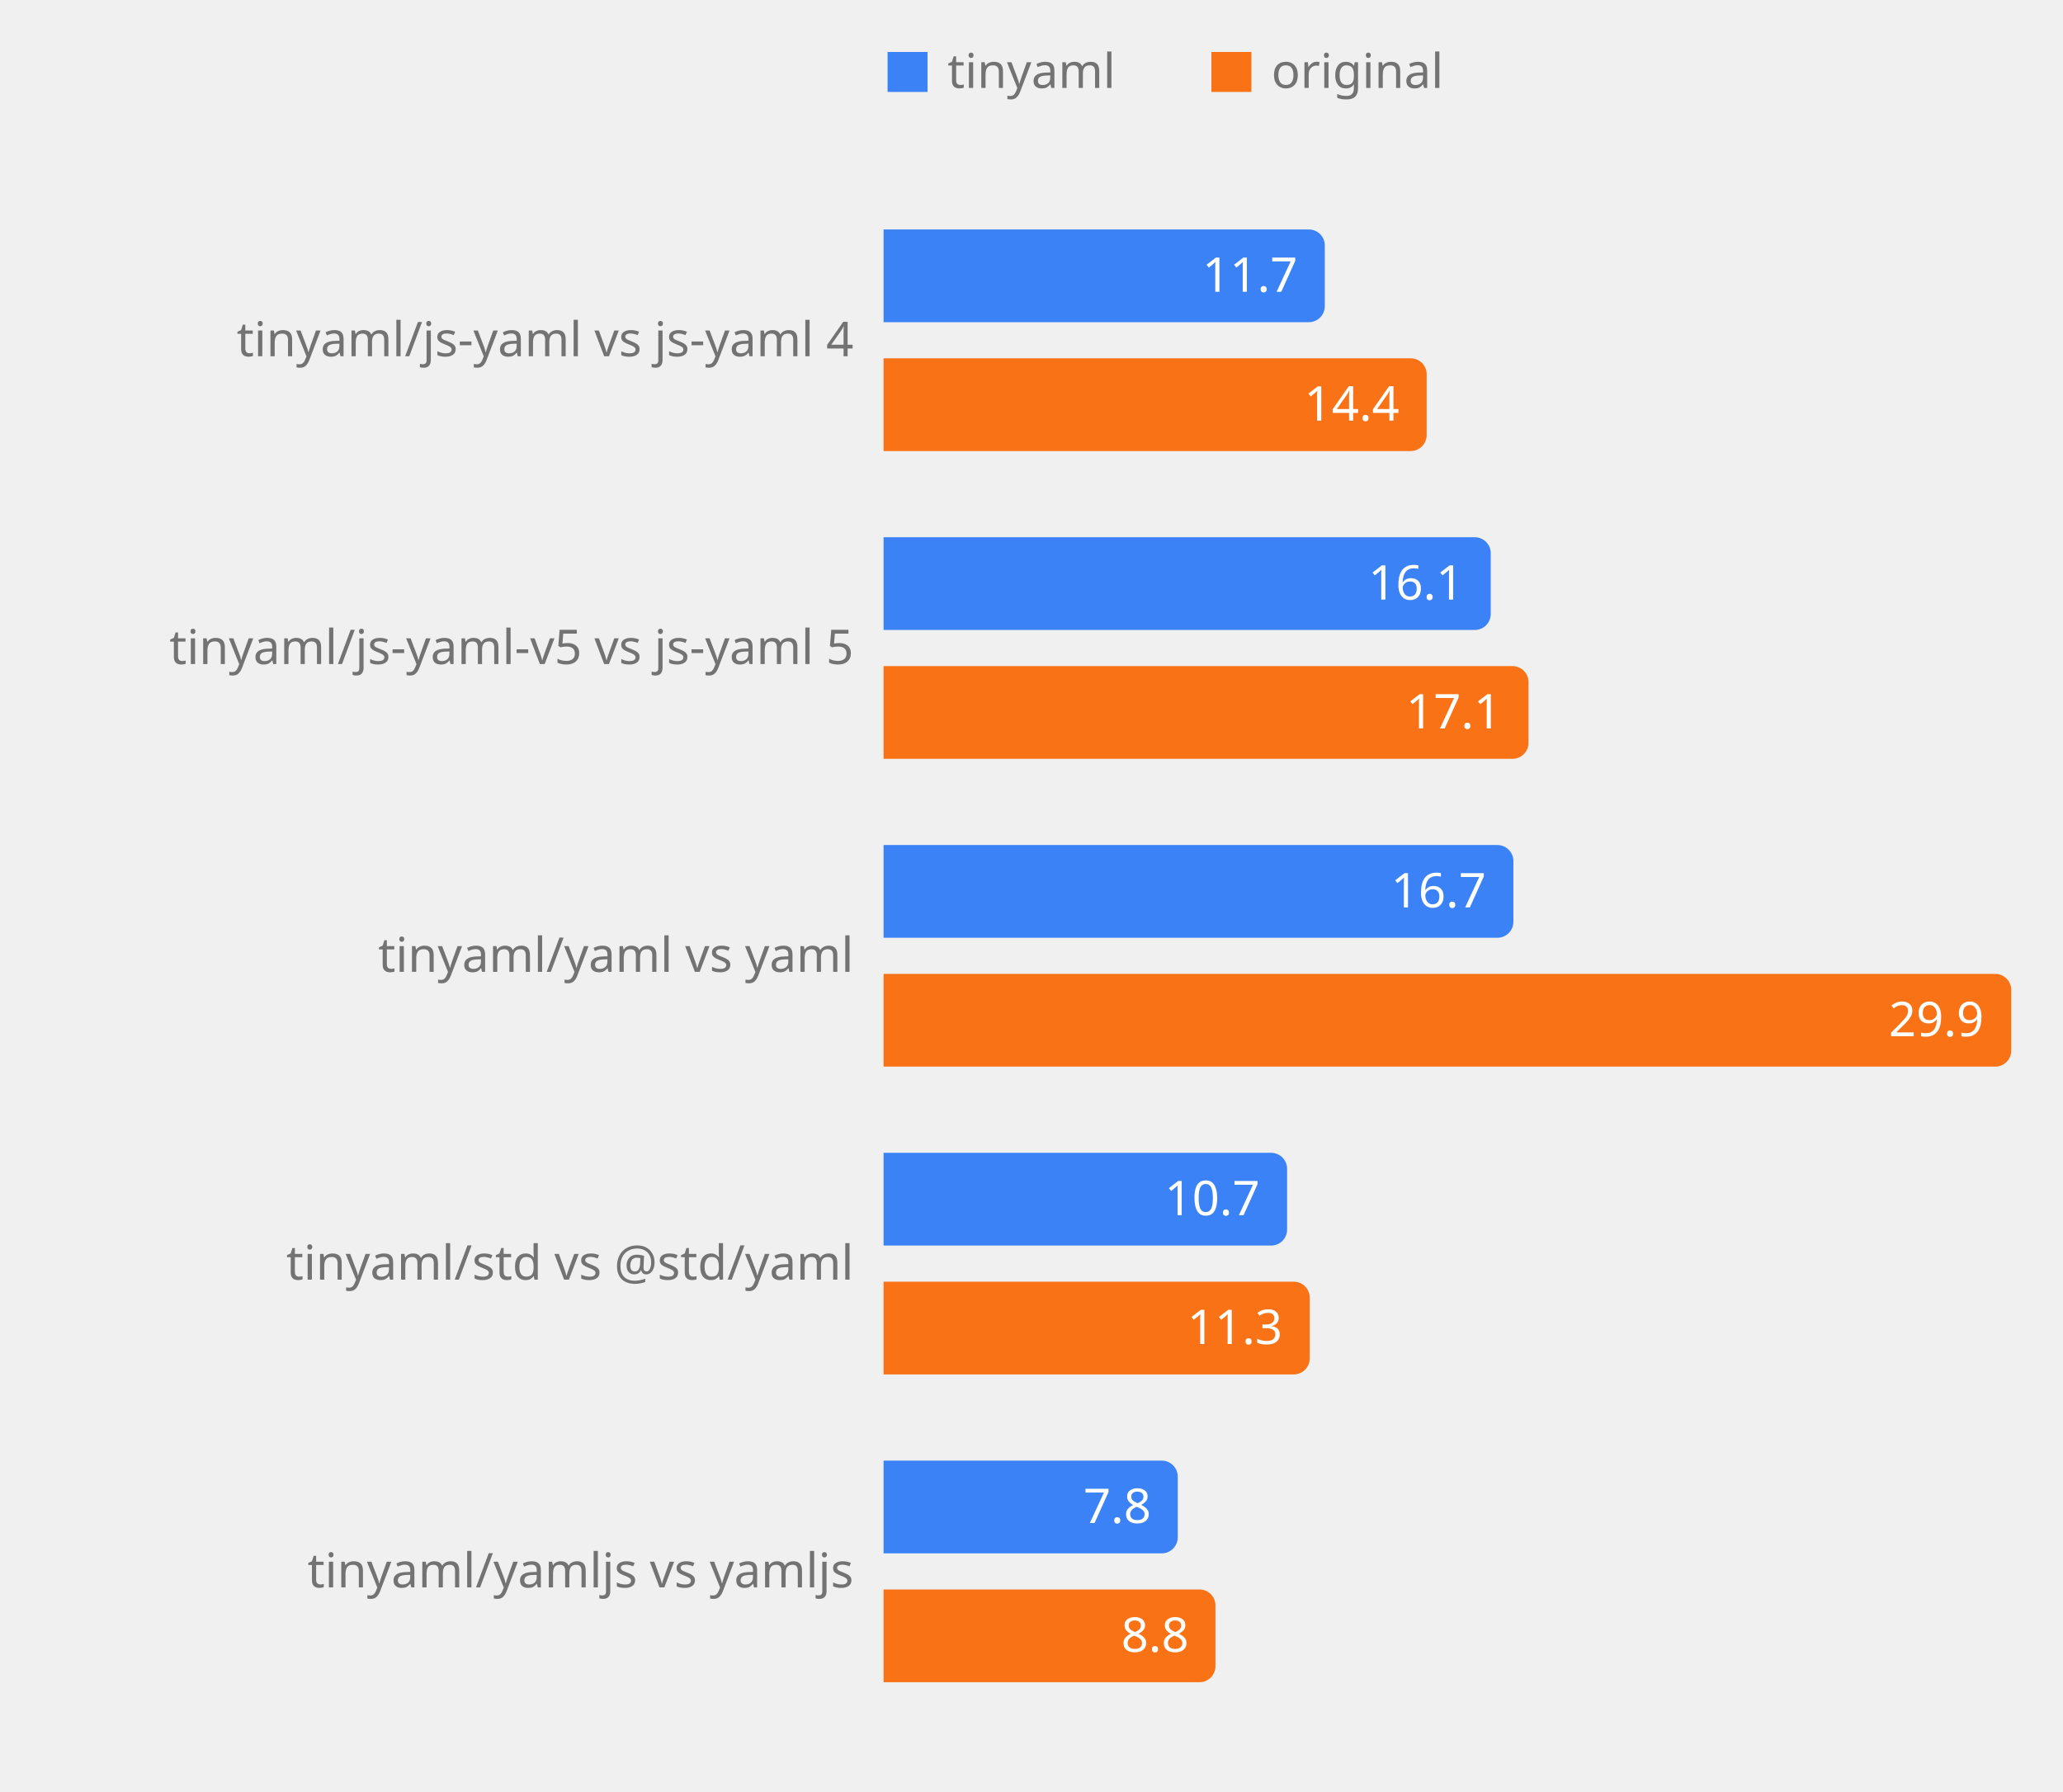
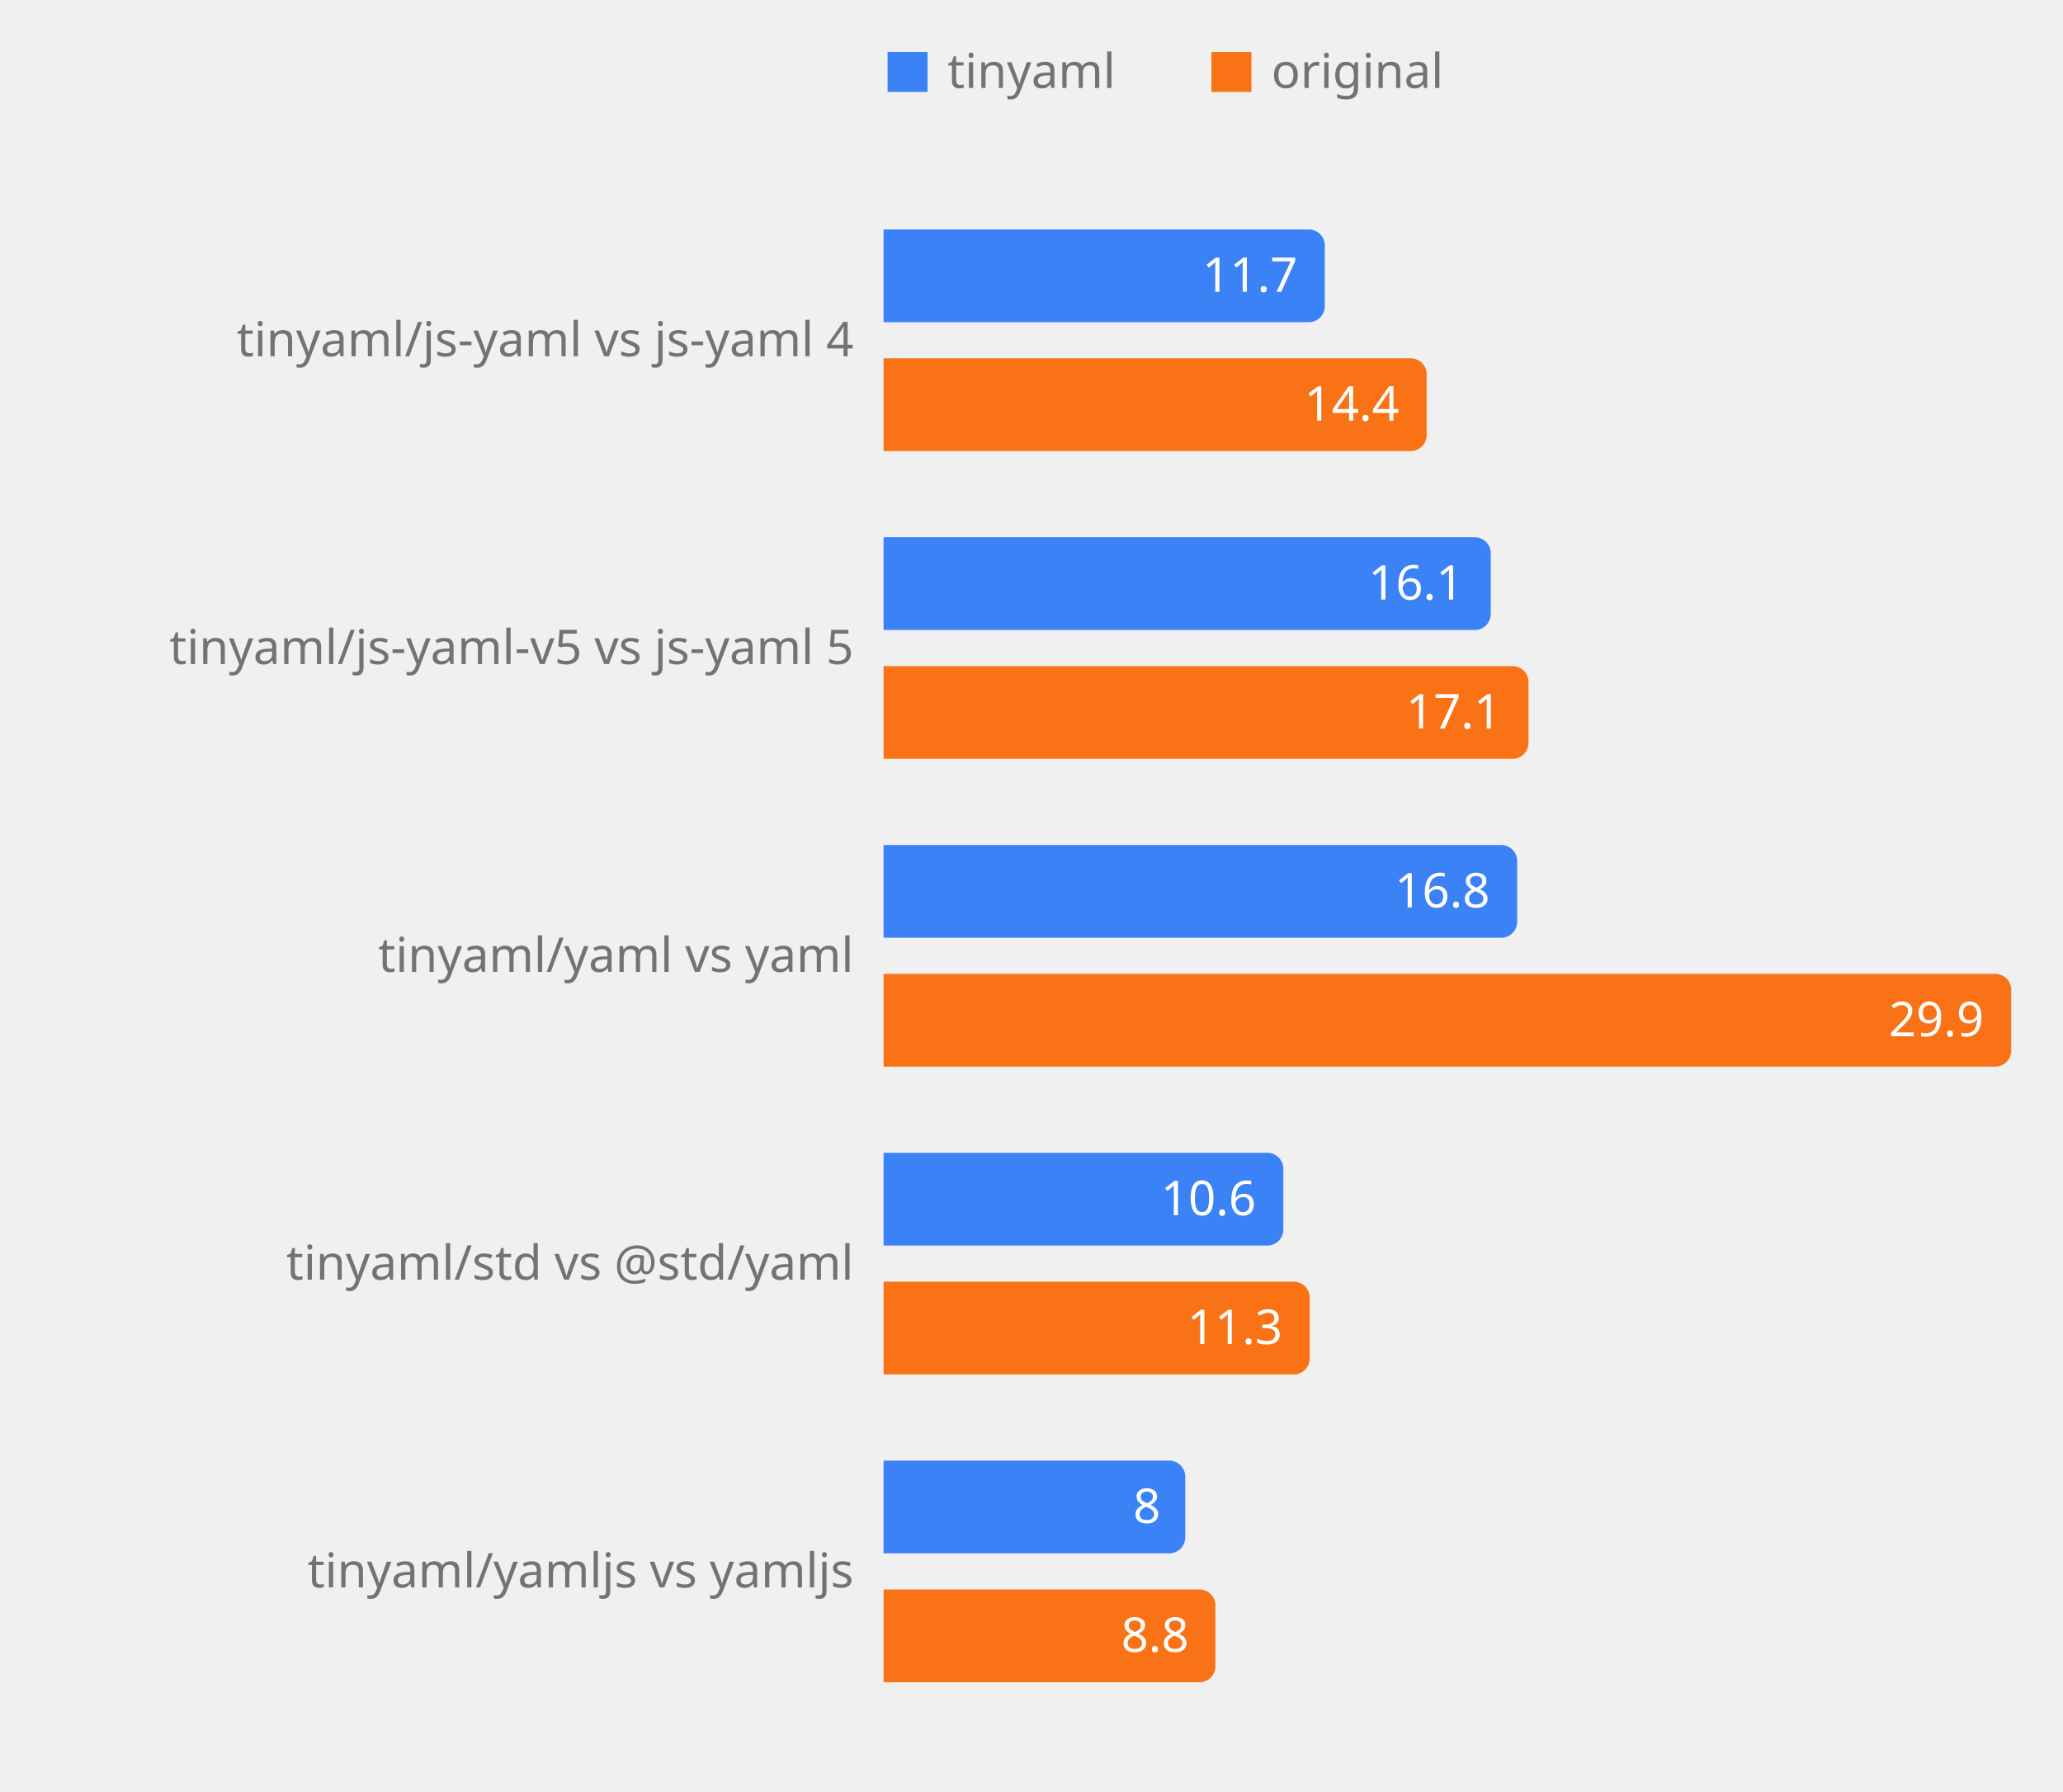
<svg xmlns="http://www.w3.org/2000/svg" role="img" aria-label="Bundle size, KiB gzip" version="1.1" class="marks" width="516" height="448.24" viewBox="0 0 516 448.24">
  <g fill="none" stroke-miterlimit="4" transform="translate(221,42)">
    <g class="mark-group role-frame root">
      <g transform="translate(0,0)">
        <path class="background" d="M0,0h283v394.24h-283Z" />
        <g>
          <g class="mark-group role-axis">
            <g transform="translate(0.5,394.74)">
              <path class="background" d="M0,0h0v0h0Z" pointer-events="none" />
              <g />
            </g>
          </g>
          <g class="mark-group role-axis">
            <g transform="translate(0.5,0.5)">
              <path class="background" d="M0,0h0v0h0Z" pointer-events="none" />
              <g>
                <g class="mark-text role-axis-label" pointer-events="none">
                  <text text-anchor="end" transform="translate(-8,46.62)" font-family="sans-serif" font-size="12px" fill="#737373" opacity="1">tinyaml/js-yaml vs js-yaml 4</text>
                  <text text-anchor="end" transform="translate(-8,123.62)" font-family="sans-serif" font-size="12px" fill="#737373" opacity="1">tinyaml/js-yaml-v5 vs js-yaml 5</text>
                  <text text-anchor="end" transform="translate(-8,200.62)" font-family="sans-serif" font-size="12px" fill="#737373" opacity="1">tinyaml/yaml vs yaml</text>
                  <text text-anchor="end" transform="translate(-8,277.62)" font-family="sans-serif" font-size="12px" fill="#737373" opacity="1">tinyaml/std vs @std/yaml</text>
                  <text text-anchor="end" transform="translate(-8,354.62)" font-family="sans-serif" font-size="12px" fill="#737373" opacity="1">tinyaml/yamljs vs yamljs</text>
                </g>
              </g>
            </g>
          </g>
          <g class="mark-rect role-mark layer_0_marks">
            <path d="M0,15.40L106.36,15.40C108.57,15.40,110.36,17.19,110.36,19.40L110.36,34.60C110.36,36.81,108.57,38.60,106.36,38.60L0,38.60C0,38.60,0,38.60,0,38.60L0,15.40C0,15.40,0,15.40,0,15.40Z" fill="#3b82f6" />
            <path d="M0,47.63L131.84,47.63C134.04,47.63,135.84,49.42,135.84,51.63L135.84,66.84C135.84,69.04,134.04,70.84,131.84,70.84L0,70.84C0,70.84,0,70.84,0,70.84L0,47.63C0,47.63,0,47.63,0,47.63Z" fill="#f97316" />
            <path d="M0,92.4L147.87,92.4C150.08,92.4,151.87,94.19,151.87,96.4L151.87,111.60C151.87,113.81,150.08,115.60,147.87,115.60L0,115.60C0,115.60,0,115.60,0,115.60L0,92.4C0,92.4,0,92.4,0,92.4Z" fill="#3b82f6" />
            <path d="M0,124.63L157.31,124.63C159.51,124.63,161.31,126.42,161.31,128.63L161.31,143.84C161.31,146.04,159.51,147.84,157.31,147.84L0,147.84C0,147.84,0,147.84,0,147.84L0,124.63C0,124.63,0,124.63,0,124.63Z" fill="#f97316" />
-             <path d="M0,169.4L153.53,169.4C155.74,169.4,157.53,171.19,157.53,173.4L157.53,188.60C157.53,190.81,155.74,192.60,153.53,192.60L0,192.60C0,192.60,0,192.60,0,192.60L0,169.4C0,169.4,0,169.4,0,169.4Z" fill="#3b82f6" />
+             <path d="M0,169.4L154.48,169.4C156.68,169.4,158.48,171.19,158.48,173.4L158.48,188.60C158.48,190.81,156.68,192.60,154.48,192.60L0,192.60C0,192.60,0,192.60,0,192.60L0,169.4C0,169.4,0,169.4,0,169.4Z" fill="#3b82f6" />
            <path d="M0,201.63L278.05,201.63C280.26,201.63,282.05,203.42,282.05,205.63L282.05,220.84C282.05,223.04,280.26,224.84,278.05,224.84L0,224.84C0,224.84,0,224.84,0,224.84L0,201.63C0,201.63,0,201.63,0,201.63Z" fill="#f97316" />
-             <path d="M0,246.4L96.93,246.4C99.14,246.4,100.93,248.19,100.93,250.4L100.93,265.60C100.93,267.81,99.14,269.60,96.93,269.60L0,269.60C0,269.60,0,269.60,0,269.60L0,246.4C0,246.4,0,246.4,0,246.4Z" fill="#3b82f6" />
+             <path d="M0,246.4L95.99,246.4C98.20,246.4,99.99,248.19,99.99,250.4L99.99,265.60C99.99,267.81,98.20,269.60,95.99,269.60L0,269.60C0,269.60,0,269.60,0,269.60L0,246.4C0,246.4,0,246.4,0,246.4Z" fill="#3b82f6" />
            <path d="M0,278.63L102.59,278.63C104.80,278.63,106.59,280.42,106.59,282.63L106.59,297.84C106.59,300.04,104.80,301.84,102.59,301.84L0,301.84C0,301.84,0,301.84,0,301.84L0,278.63C0,278.63,0,278.63,0,278.63Z" fill="#f97316" />
-             <path d="M0,323.4L69.58,323.4C71.78,323.4,73.58,325.19,73.58,327.4L73.58,342.60C73.58,344.81,71.78,346.60,69.58,346.60L0,346.60C0,346.60,0,346.60,0,346.60L0,323.4C0,323.4,0,323.4,0,323.4Z" fill="#3b82f6" />
+             <path d="M0,323.4L71.46,323.4C73.67,323.4,75.46,325.19,75.46,327.4L75.46,342.60C75.46,344.81,73.67,346.60,71.46,346.60L0,346.60C0,346.60,0,346.60,0,346.60L0,323.4C0,323.4,0,323.4,0,323.4Z" fill="#3b82f6" />
            <path d="M0,355.63L79.01,355.63C81.22,355.63,83.01,357.42,83.01,359.63L83.01,374.84C83.01,377.04,81.22,378.84,79.01,378.84L0,378.84C0,378.84,0,378.84,0,378.84L0,355.63C0,355.63,0,355.63,0,355.63Z" fill="#f97316" />
          </g>
          <g class="mark-text role-mark">
            <text text-anchor="middle" transform="translate(91.64,31.00)" font-family="sans-serif" font-size="12px" font-weight="500" fill="#ffffff">11.7</text>
            <text text-anchor="middle" transform="translate(117.12,63.23)" font-family="sans-serif" font-size="12px" font-weight="500" fill="#ffffff">14.4</text>
            <text text-anchor="middle" transform="translate(133.15,108.00)" font-family="sans-serif" font-size="12px" font-weight="500" fill="#ffffff">16.1</text>
            <text text-anchor="middle" transform="translate(142.59,140.23)" font-family="sans-serif" font-size="12px" font-weight="500" fill="#ffffff">17.1</text>
-             <text text-anchor="middle" transform="translate(138.81,185.00)" font-family="sans-serif" font-size="12px" font-weight="500" fill="#ffffff">16.7</text>
+             <text text-anchor="middle" transform="translate(139.76,185.00)" font-family="sans-serif" font-size="12px" font-weight="500" fill="#ffffff">16.8</text>
            <text text-anchor="middle" transform="translate(263.33,217.23)" font-family="sans-serif" font-size="12px" font-weight="500" fill="#ffffff">29.9</text>
-             <text text-anchor="middle" transform="translate(82.21,262.00)" font-family="sans-serif" font-size="12px" font-weight="500" fill="#ffffff">10.7</text>
+             <text text-anchor="middle" transform="translate(81.27,262.00)" font-family="sans-serif" font-size="12px" font-weight="500" fill="#ffffff">10.6</text>
            <text text-anchor="middle" transform="translate(87.87,294.23)" font-family="sans-serif" font-size="12px" font-weight="500" fill="#ffffff">11.3</text>
-             <text text-anchor="middle" transform="translate(58.45,339.00)" font-family="sans-serif" font-size="12px" font-weight="500" fill="#ffffff">7.8</text>
+             <text text-anchor="middle" transform="translate(65.86,339.00)" font-family="sans-serif" font-size="12px" font-weight="500" fill="#ffffff">8</text>
            <text text-anchor="middle" transform="translate(67.89,371.23)" font-family="sans-serif" font-size="12px" font-weight="500" fill="#ffffff">8.8</text>
          </g>
          <g class="mark-group role-legend">
            <g transform="translate(0,-30)">
              <path class="background" d="M0,0h142v12h-142Z" pointer-events="none" />
              <g>
                <g class="mark-group role-legend-entry">
                  <g transform="translate(0,0)">
                    <path class="background" d="M0,0h0v0h0Z" pointer-events="none" />
                    <g>
                      <g class="mark-group role-scope">
                        <g transform="translate(0,0)">
                          <path class="background" d="M0,0h60.16v12h-60.16Z" pointer-events="none" opacity="1" />
                          <g>
                            <g class="mark-symbol role-legend-symbol" pointer-events="none">
                              <path transform="translate(6,6)" d="M-5,-5h10v10h-10Z" fill="#3b82f6" stroke-width="1.5" opacity="1" />
                            </g>
                            <g class="mark-text role-legend-label" pointer-events="none">
                              <text text-anchor="start" transform="translate(16,10)" font-family="sans-serif" font-size="12px" fill="#737373" opacity="1">tinyaml</text>
                            </g>
                          </g>
                        </g>
                        <g transform="translate(81,0)">
                          <path class="background" d="M0,0h60.16v12h-60.16Z" pointer-events="none" opacity="1" />
                          <g>
                            <g class="mark-symbol role-legend-symbol" pointer-events="none">
                              <path transform="translate(6,6)" d="M-5,-5h10v10h-10Z" fill="#f97316" stroke-width="1.5" opacity="1" />
                            </g>
                            <g class="mark-text role-legend-label" pointer-events="none">
                              <text text-anchor="start" transform="translate(16,10)" font-family="sans-serif" font-size="12px" fill="#737373" opacity="1">original</text>
                            </g>
                          </g>
                        </g>
                      </g>
                    </g>
                  </g>
                </g>
              </g>
            </g>
          </g>
        </g>
      </g>
    </g>
  </g>
</svg>
